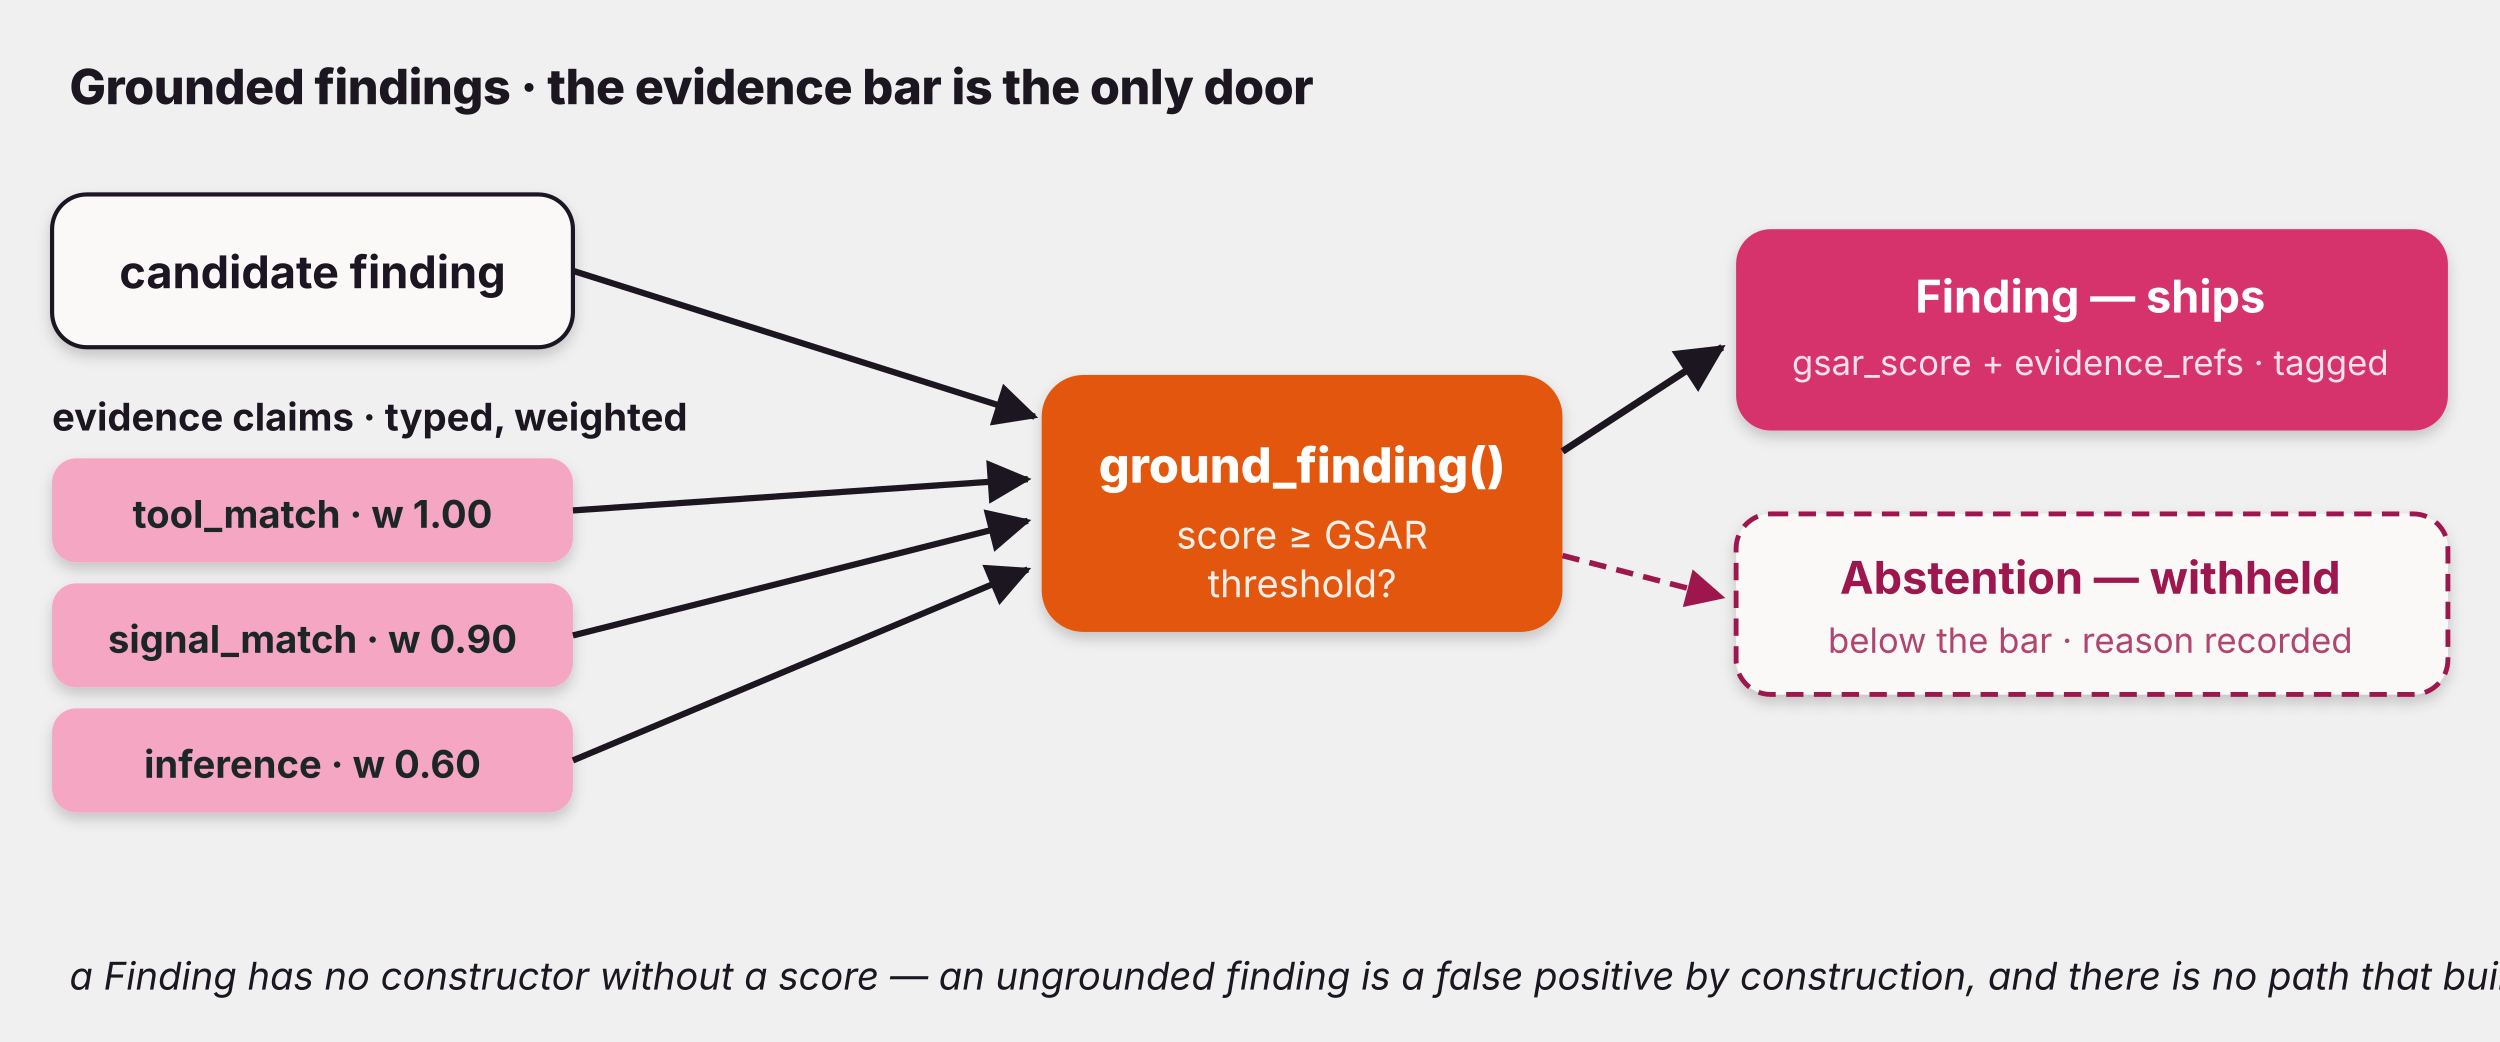
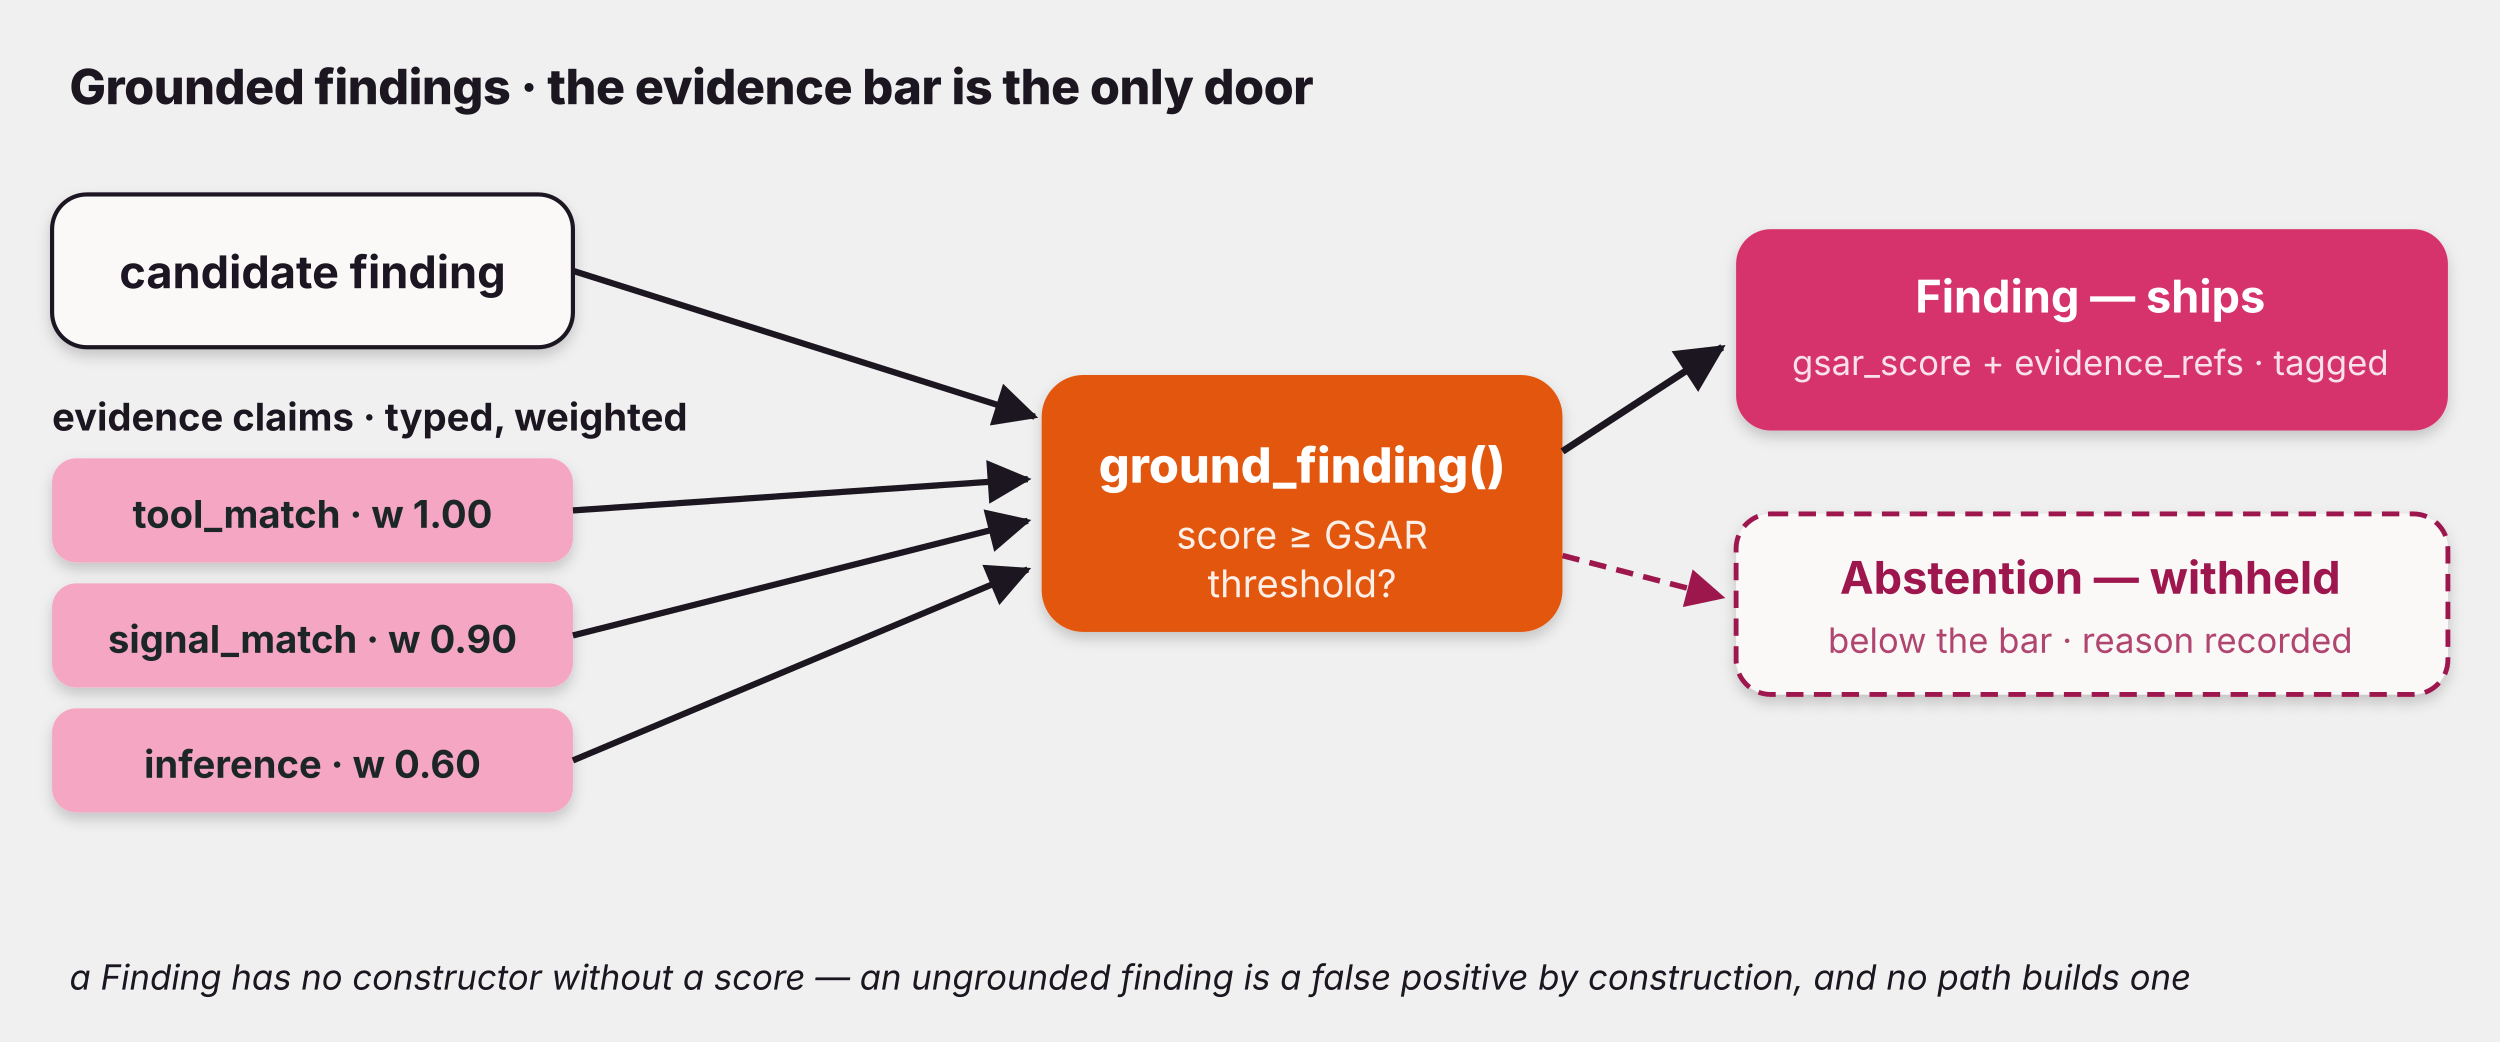
<svg xmlns="http://www.w3.org/2000/svg" viewBox="0 0 720 300" font-family="-apple-system, BlinkMacSystemFont, 'Inter', sans-serif" shape-rendering="geometricPrecision">
  <defs>
    <filter id="sh" x="-20%" y="-20%" width="140%" height="140%">
      <feGaussianBlur in="SourceAlpha" stdDeviation="2" />
      <feOffset dx="0" dy="2" />
      <feComponentTransfer>
        <feFuncA type="linear" slope="0.18" />
      </feComponentTransfer>
      <feMerge>
        <feMergeNode />
        <feMergeNode in="SourceGraphic" />
      </feMerge>
    </filter>
    <marker id="a" viewBox="0 0 12 12" refX="11" refY="6" markerWidth="7" markerHeight="7" orient="auto-start-reverse">
      <path d="M 0,0 L 12,6 L 0,12 z" fill="#1B1620" />
    </marker>
    <marker id="am" viewBox="0 0 12 12" refX="11" refY="6" markerWidth="7" markerHeight="7" orient="auto-start-reverse">
      <path d="M 0,0 L 12,6 L 0,12 z" fill="#9D174D" />
    </marker>
  </defs>
  <text x="20" y="30" font-size="14" font-weight="800" fill="#1B1620" letter-spacing="-0.01em">Grounded findings · the evidence bar is the only door</text>
  <g filter="url(#sh)">
    <rect x="15" y="56" width="150" height="44" rx="10" fill="#FBF9F8" stroke="#1B1620" stroke-width="1.2" />
    <text x="90" y="83" text-anchor="middle" font-size="13" font-weight="700" fill="#1B1620">candidate finding</text>
  </g>
  <text x="15" y="124" font-size="11" font-weight="700" fill="#1B1620">evidence claims · typed, weighted</text>
  <g filter="url(#sh)">
    <rect x="15" y="132" width="150" height="30" rx="7" fill="#F4A6C2" />
    <text x="90" y="152" text-anchor="middle" font-size="11" font-weight="700" fill="#1F2828">tool_match · w 1.00</text>
    <rect x="15" y="168" width="150" height="30" rx="7" fill="#F4A6C2" />
    <text x="90" y="188" text-anchor="middle" font-size="11" font-weight="700" fill="#1F2828">signal_match · w 0.90</text>
    <rect x="15" y="204" width="150" height="30" rx="7" fill="#F4A6C2" />
    <text x="90" y="224" text-anchor="middle" font-size="11" font-weight="700" fill="#1F2828">inference · w 0.60</text>
  </g>
  <g filter="url(#sh)">
    <rect x="300" y="108" width="150" height="74" rx="12" fill="#E2570E" />
    <text x="375" y="139" text-anchor="middle" font-size="14" font-weight="800" fill="#FFFFFF">ground_finding()</text>
    <text x="375" y="158" text-anchor="middle" font-size="11" fill="#FFFFFF" opacity="0.9">score ≥ GSAR</text>
    <text x="375" y="172" text-anchor="middle" font-size="11" fill="#FFFFFF" opacity="0.9">threshold?</text>
  </g>
  <g filter="url(#sh)">
    <rect x="500" y="66" width="205" height="58" rx="10" fill="#D6336C" />
    <text x="602" y="90" text-anchor="middle" font-size="13" font-weight="700" fill="#FFFFFF">Finding — ships</text>
    <text x="602" y="108" text-anchor="middle" font-size="10" fill="#FFFFFF" opacity="0.85">gsar_score + evidence_refs · tagged</text>
  </g>
  <g filter="url(#sh)">
    <rect x="500" y="148" width="205" height="52" rx="10" fill="#FBF9F8" stroke="#9D174D" stroke-width="1.4" stroke-dasharray="5,3" />
    <text x="602" y="171" text-anchor="middle" font-size="13" font-weight="700" fill="#9D174D">Abstention — withheld</text>
    <text x="602" y="188" text-anchor="middle" font-size="10" fill="#9D174D" opacity="0.8">below the bar · reason recorded</text>
  </g>
  <line x1="165" y1="78" x2="298" y2="120" stroke="#1B1620" stroke-width="1.8" marker-end="url(#a)" />
  <line x1="165" y1="147" x2="296" y2="138" stroke="#1B1620" stroke-width="1.8" marker-end="url(#a)" />
  <line x1="165" y1="183" x2="296" y2="150" stroke="#1B1620" stroke-width="1.8" marker-end="url(#a)" />
  <line x1="165" y1="219" x2="296" y2="164" stroke="#1B1620" stroke-width="1.8" marker-end="url(#a)" />
  <line x1="450" y1="130" x2="496" y2="100" stroke="#1B1620" stroke-width="2" marker-end="url(#a)" />
  <line x1="450" y1="160" x2="496" y2="172" stroke="#9D174D" stroke-width="1.6" stroke-dasharray="5,3" marker-end="url(#am)" />
-   <text x="20" y="285" font-size="11" font-style="italic" fill="#1B1620">a Finding has no constructor without a score — an ungrounded finding is a false positive by construction, and there is no path that builds one</text>
+   <text x="20" y="285" font-size="10" font-style="italic" fill="#1B1620">a Finding has no constructor without a score — an ungrounded finding is a false positive by construction, and no path builds one</text>
</svg>
